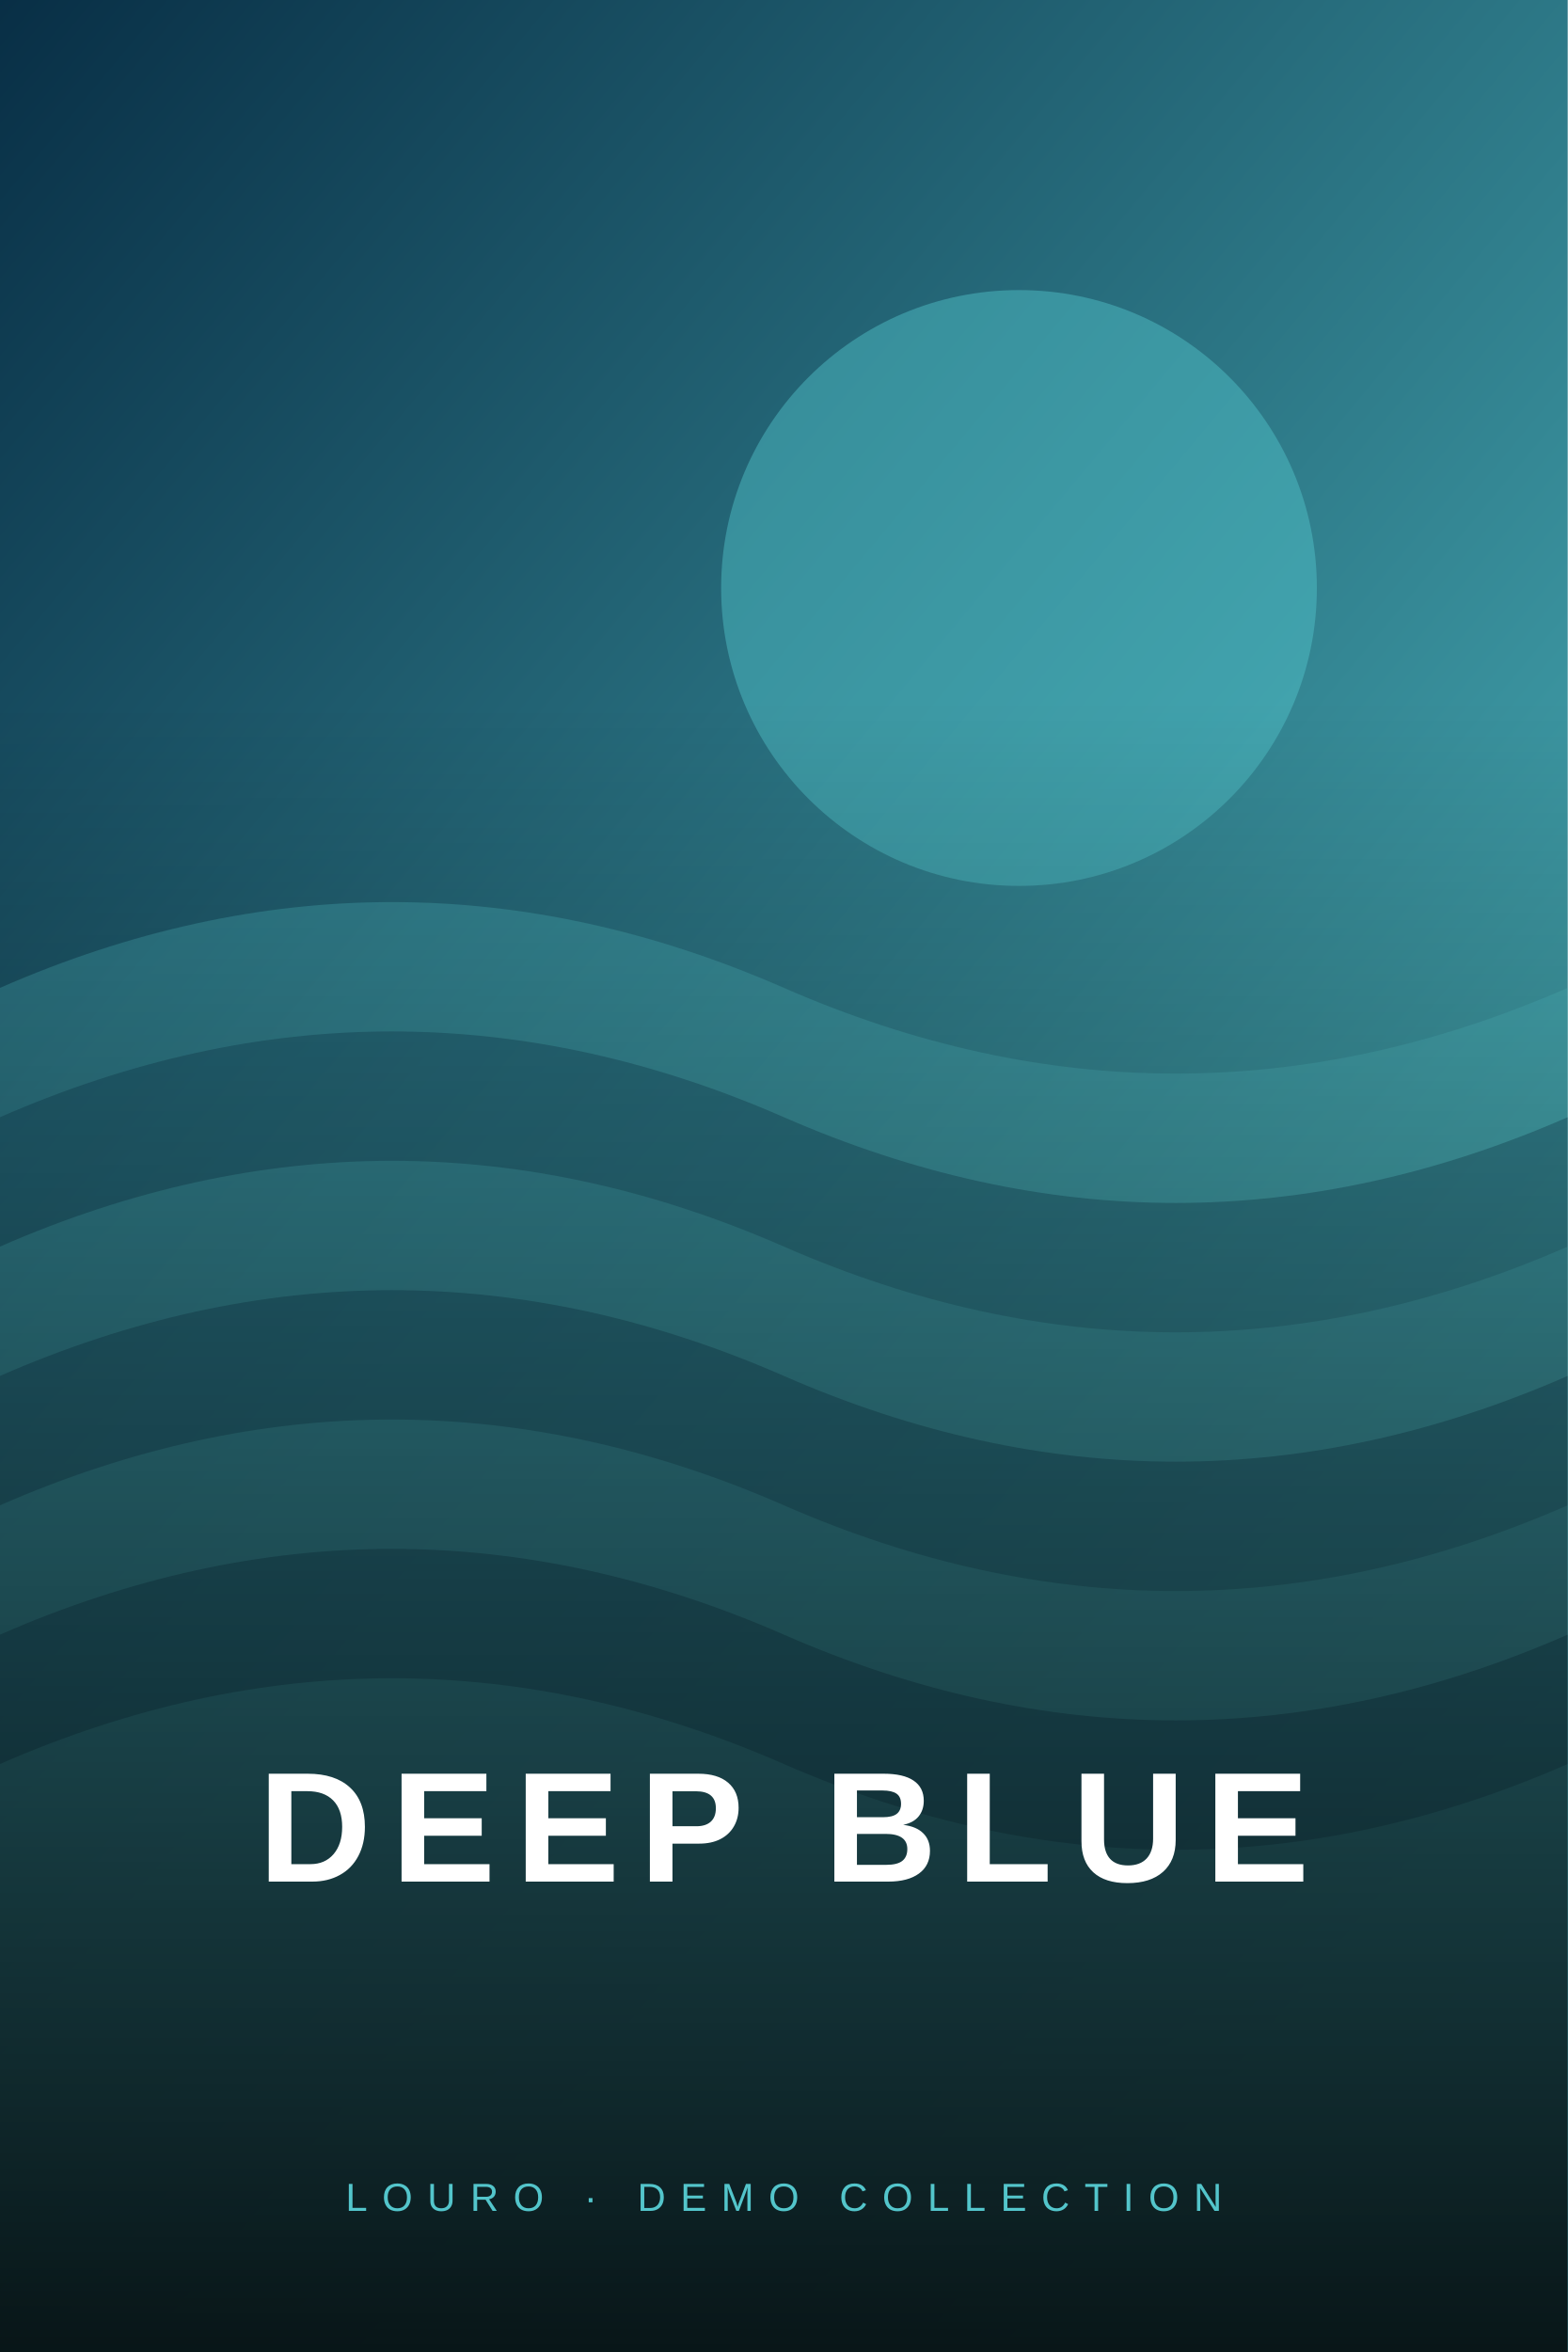
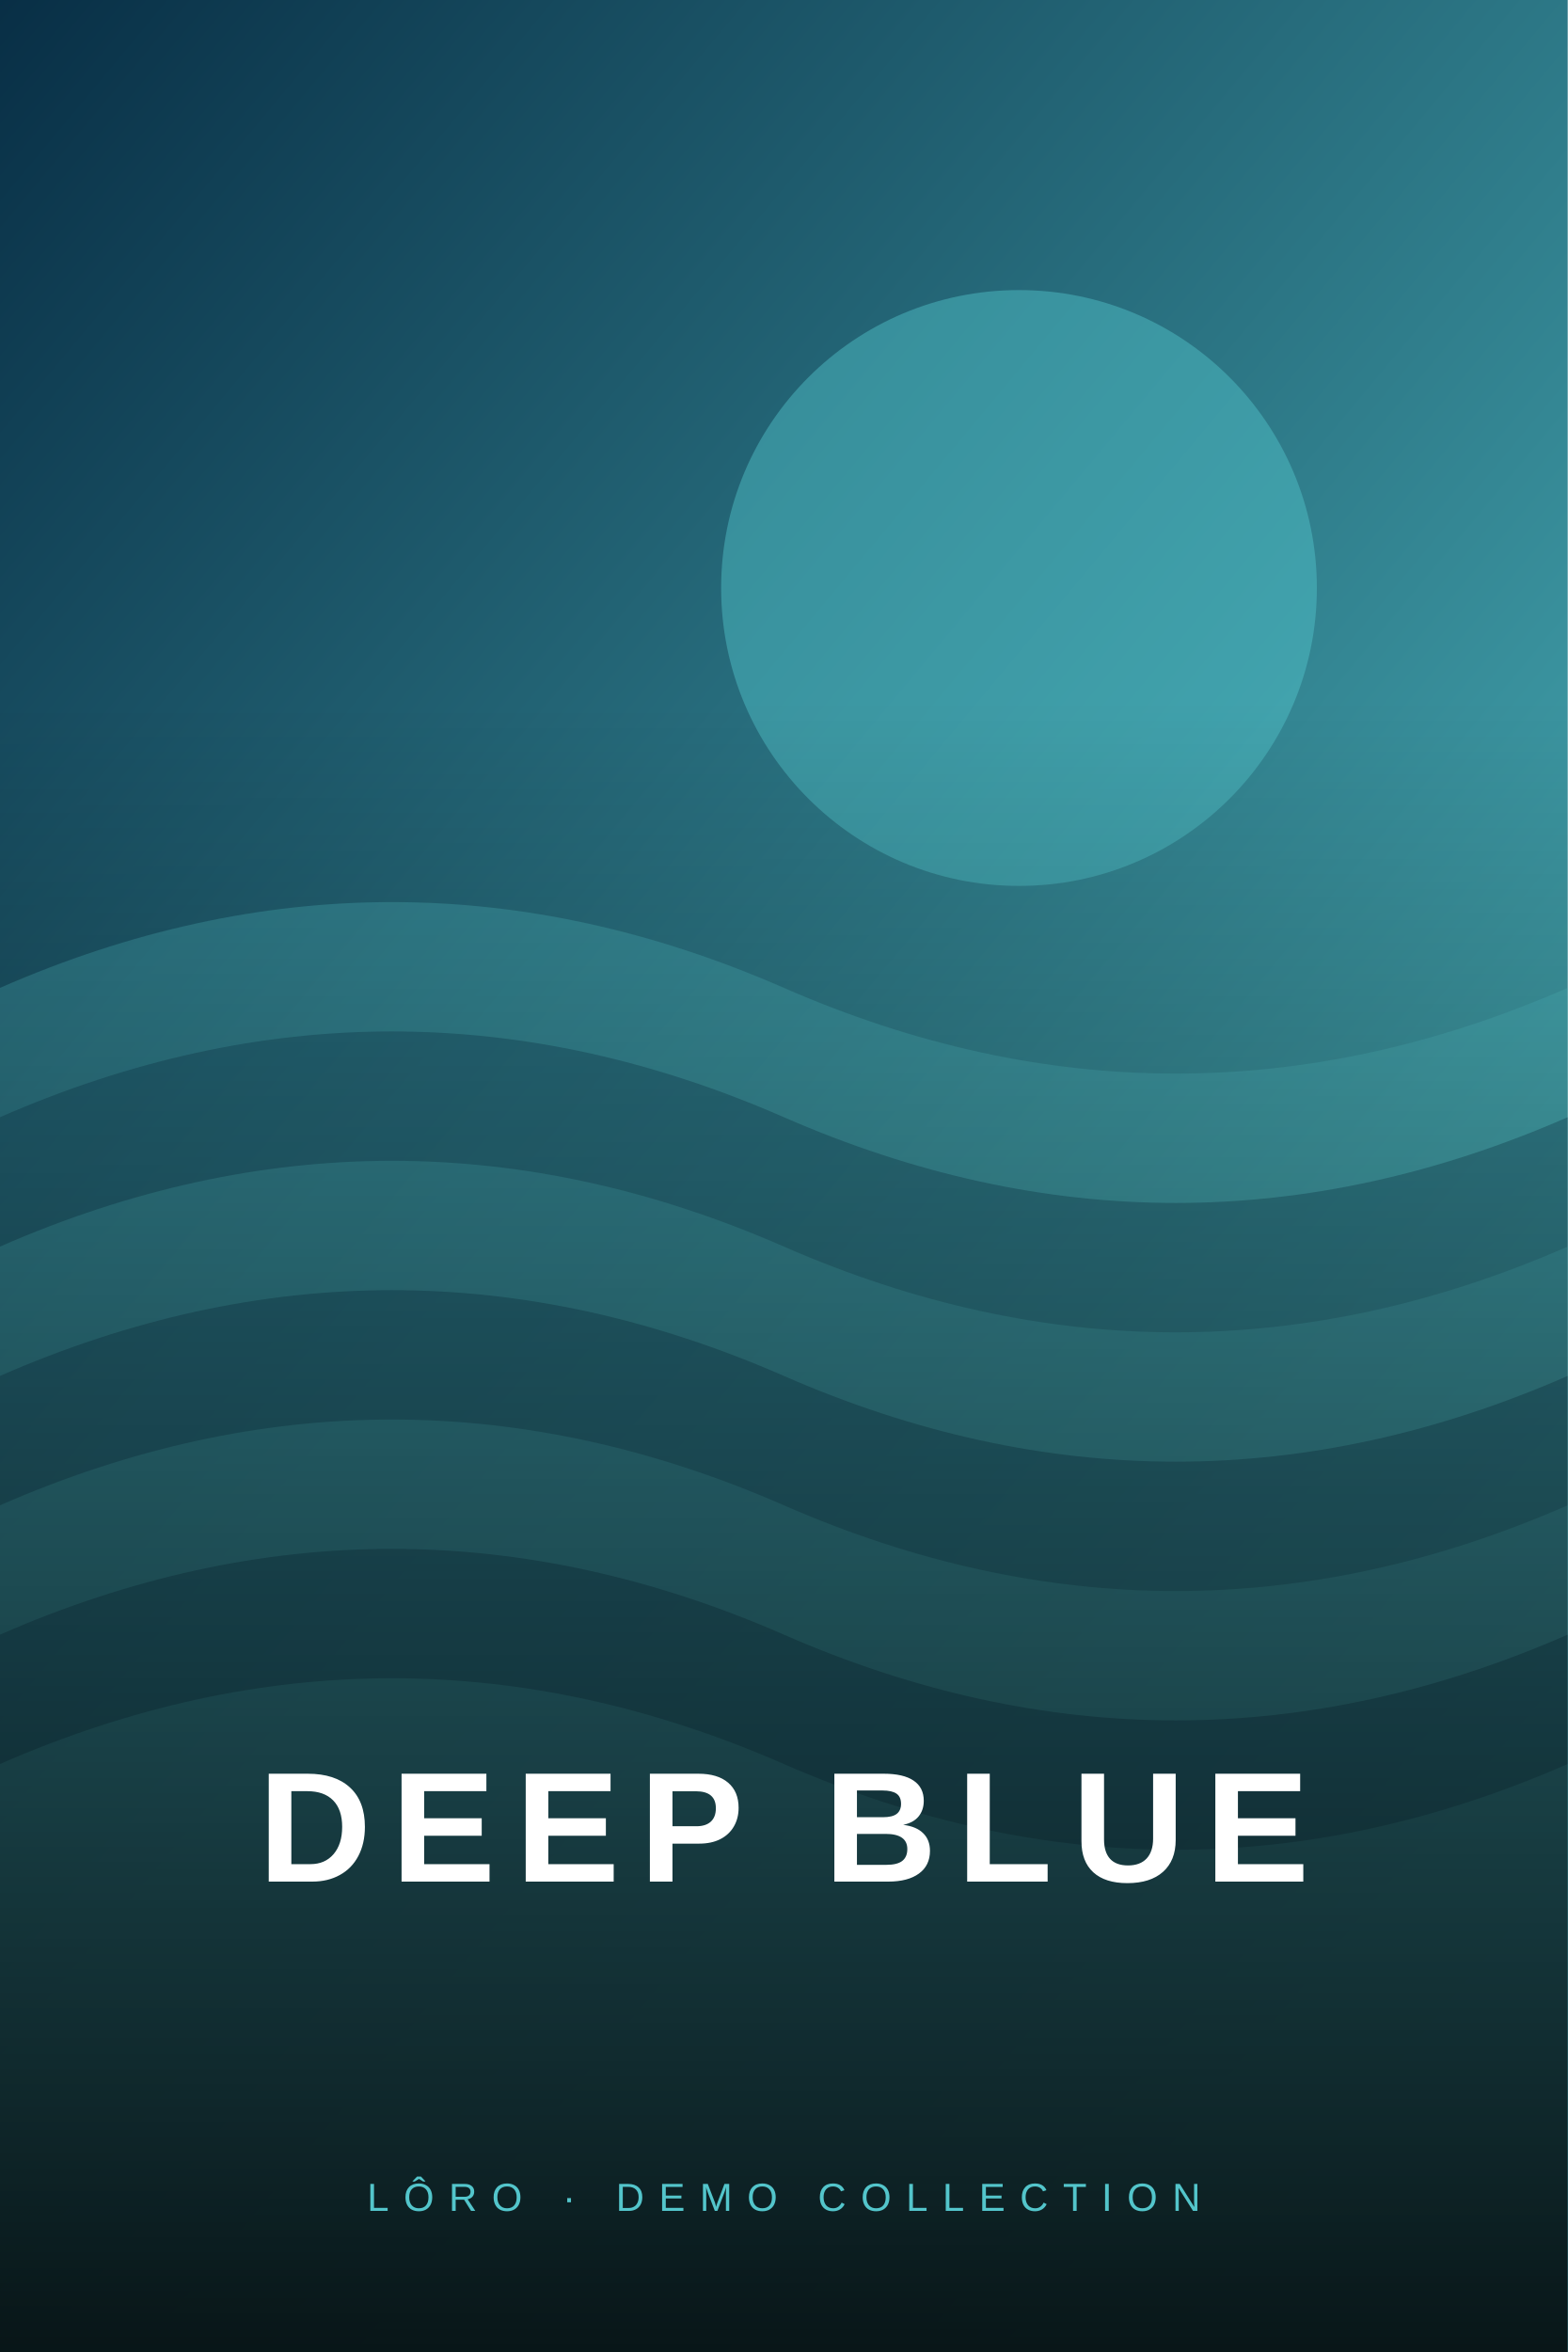
<svg xmlns="http://www.w3.org/2000/svg" viewBox="0 0 320 480" width="320" height="480">
  <defs>
    <linearGradient id="bg" x2="0.8" y2="1">
      <stop stop-color="#082e45" />
      <stop offset="1" stop-color="#53c5cb" />
    </linearGradient>
    <radialGradient id="planet" cx=".3" cy=".25">
      <stop stop-color="#53c5cb" />
      <stop offset="1" stop-color="#082e45" />
    </radialGradient>
    <linearGradient id="shade" x2="0" y2="1">
      <stop offset=".3" stop-color="#000" stop-opacity="0" />
      <stop offset="1" stop-color="#000" stop-opacity=".85" />
    </linearGradient>
  </defs>
  <path fill="url(#bg)" d="M0 0h320v480H0z" />
  <circle cx="208.0" cy="120.0" r="60.8" fill="#53c5cb" opacity=".45" />
  <path d="M0 201.6 Q80.0 166.6 160.0 201.6 T320 201.6 V480H0Z" fill="#53c5cb" opacity=".3" />
  <path d="M0 228.0 Q80.0 193.0 160.0 228.0 T320 228.0 V480H0Z" fill="#082e45" opacity=".3" />
  <path d="M0 254.4 Q80.0 219.4 160.0 254.4 T320 254.4 V480H0Z" fill="#53c5cb" opacity=".3" />
  <path d="M0 280.8 Q80.0 245.8 160.0 280.8 T320 280.8 V480H0Z" fill="#082e45" opacity=".3" />
  <path d="M0 307.2 Q80.0 272.2 160.0 307.2 T320 307.2 V480H0Z" fill="#53c5cb" opacity=".3" />
  <path d="M0 333.6 Q80.0 298.6 160.0 333.6 T320 333.6 V480H0Z" fill="#082e45" opacity=".3" />
  <path d="M0 360.0 Q80.0 325.0 160.0 360.0 T320 360.0 V480H0Z" fill="#53c5cb" opacity=".3" />
  <path fill="url(#shade)" d="M0 0h320v480H0z" />
  <text x="160.0" y="384.0" text-anchor="middle" fill="#fff" font-family="Arial,sans-serif" font-size="32" letter-spacing="4" font-weight="700">DEEP BLUE</text>
-   <text x="160.0" y="451.2" text-anchor="middle" fill="#53c5cb" font-family="Arial,sans-serif" font-size="8" letter-spacing="3">LOURO · DEMO COLLECTION</text>
+   <text x="160.0" y="451.2" text-anchor="middle" fill="#53c5cb" font-family="Arial,sans-serif" font-size="8" letter-spacing="3">LÔRO · DEMO COLLECTION</text>
</svg>
